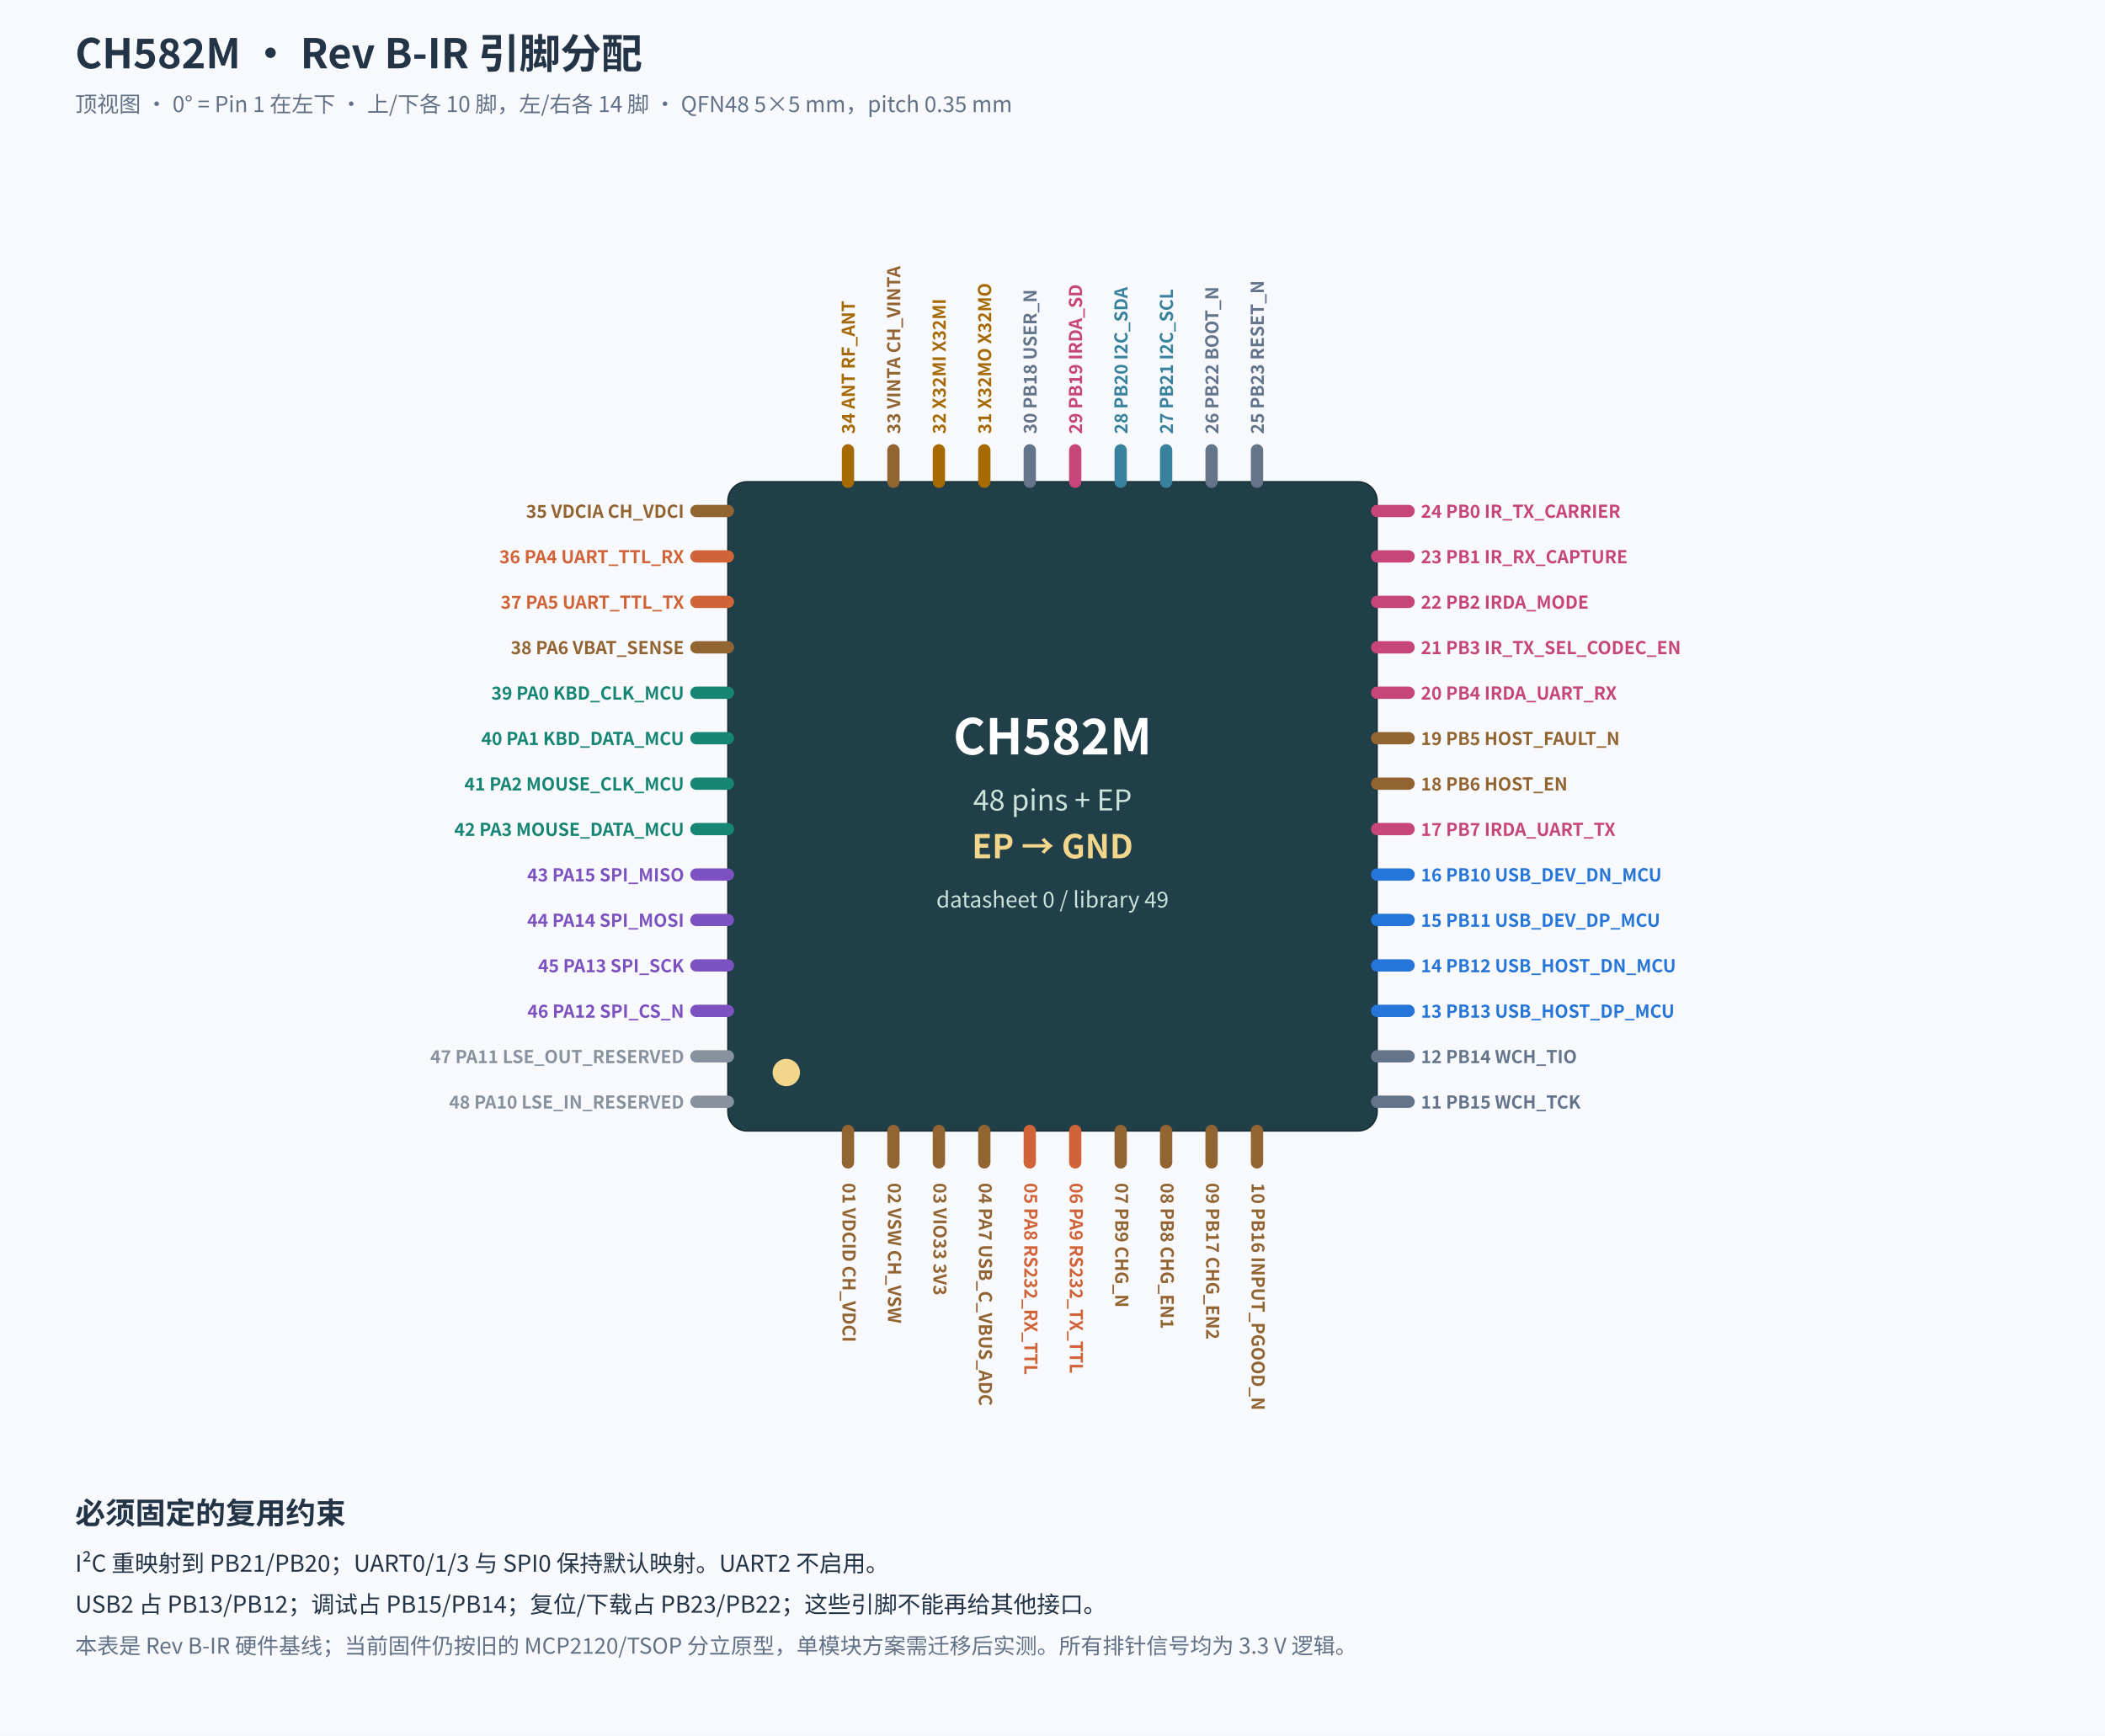
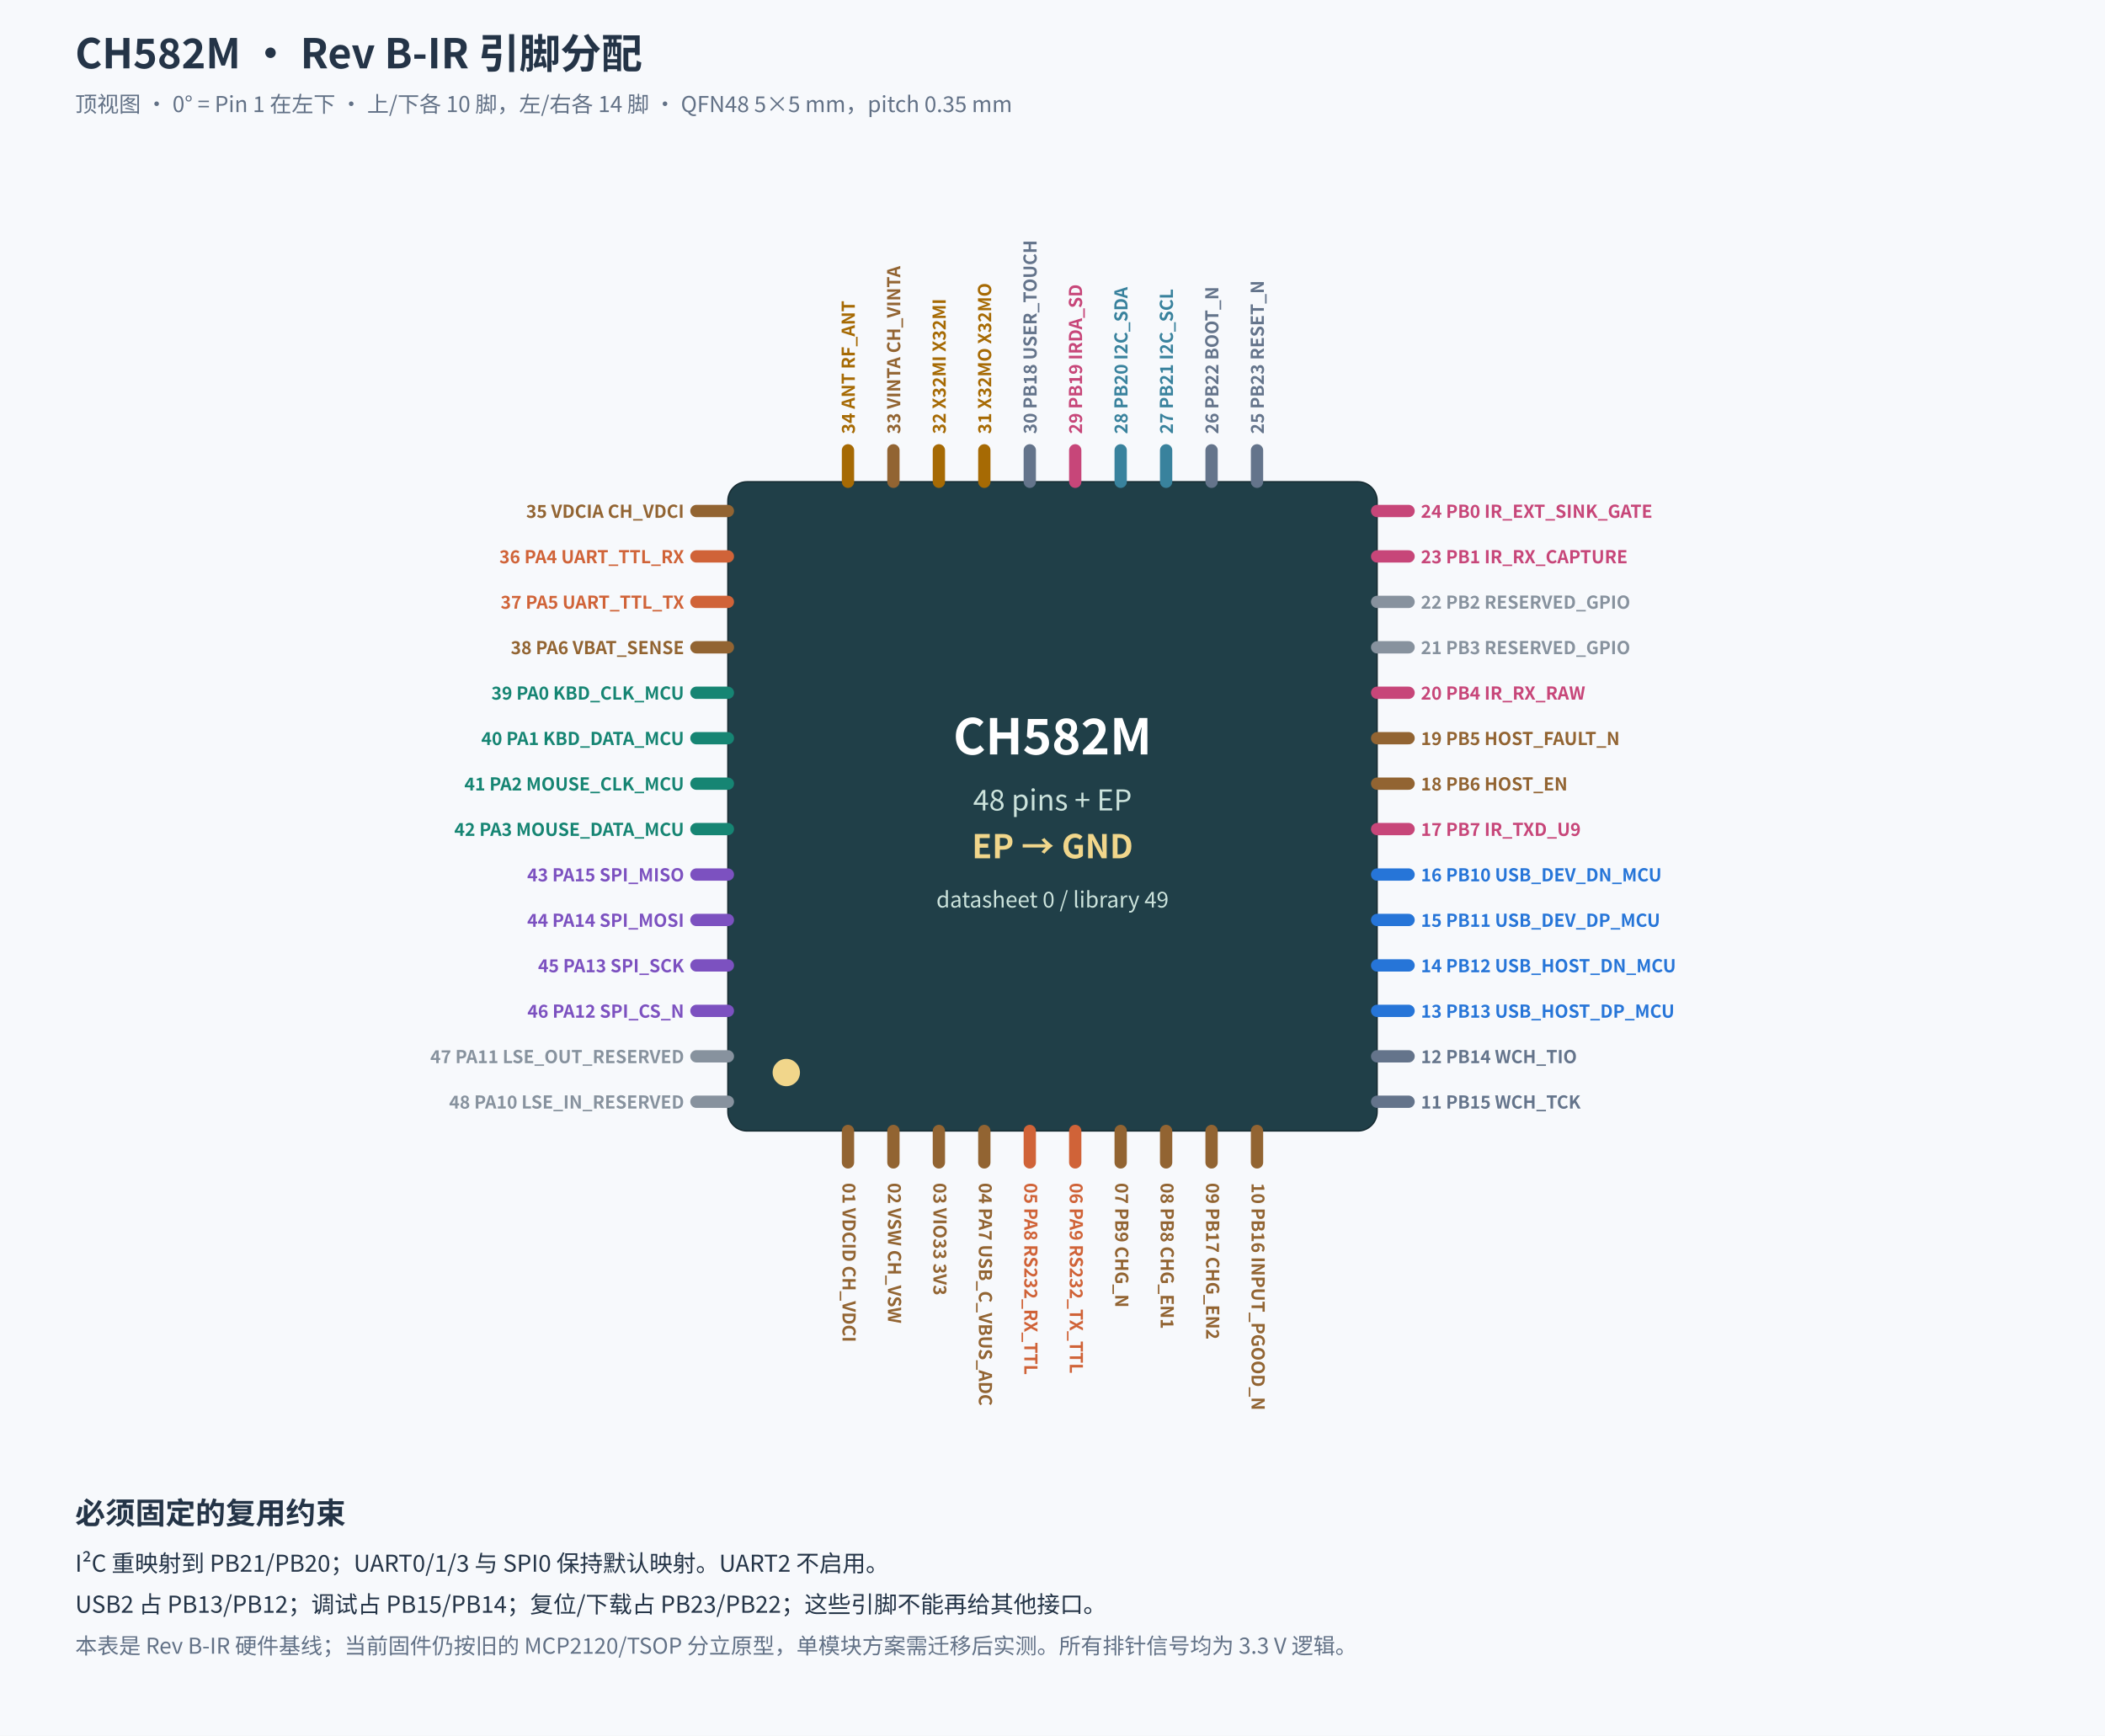
<svg xmlns="http://www.w3.org/2000/svg" width="1540" height="1270" viewBox="0 0 1540 1270" role="img">
  <defs>
    <pattern id="hatch" width="10" height="10" patternUnits="userSpaceOnUse" patternTransform="rotate(45)">
      <line x1="0" y1="0" x2="0" y2="10" stroke="#e6c778" stroke-width="2" />
    </pattern>
    <marker id="arrow" markerWidth="8" markerHeight="8" refX="6" refY="4" orient="auto">
      <path d="M0 0 L8 4 L0 8" fill="none" stroke="#60748b" />
    </marker>
  </defs>
  <g font-family="Microsoft YaHei, Noto Sans CJK SC, Segoe UI, Arial, sans-serif">
    <rect x="0.00" y="0.00" width="1540.00" height="1270.00" rx="0" fill="#f7f9fc" stroke="none" />
    <text x="55.00" y="50.00" font-size="30" fill="#243447" text-anchor="start" font-weight="700">CH582M · Rev B-IR 引脚分配</text>
    <text x="55.00" y="82.00" font-size="16" fill="#627186" text-anchor="start" font-weight="400">顶视图 · 0° = Pin 1 在左下 · 上/下各 10 脚，左/右各 14 脚 · QFN48 5×5 mm，pitch 0.35 mm</text>
    <rect x="532.50" y="352.50" width="475.00" height="475.00" rx="14" fill="#203f48" stroke="#162b32" />
    <text x="770.00" y="552.00" font-size="36" fill="#ffffff" text-anchor="middle" font-weight="700">CH582M</text>
    <text x="770.00" y="593.00" font-size="21" fill="#cce3dc" text-anchor="middle" font-weight="400">48 pins + EP</text>
    <text x="770.00" y="628.00" font-size="24" fill="#f1d68b" text-anchor="middle" font-weight="700">EP → GND</text>
    <text x="770.00" y="664.00" font-size="16" fill="#cce3dc" text-anchor="middle" font-weight="400">datasheet 0 / library 49</text>
    <polyline points="620.38,827.50 620.38,850.50" fill="none" stroke="#926432" stroke-width="9" stroke-linejoin="round" stroke-linecap="round" stroke-dasharray="" />
    <text x="616.38" y="865.50" font-size="13" fill="#926432" text-anchor="start" font-weight="600" transform="rotate(90 616.375 865.5)">01  VDCID  CH_VDCI</text>
    <polyline points="653.62,827.50 653.62,850.50" fill="none" stroke="#926432" stroke-width="9" stroke-linejoin="round" stroke-linecap="round" stroke-dasharray="" />
    <text x="649.62" y="865.50" font-size="13" fill="#926432" text-anchor="start" font-weight="600" transform="rotate(90 649.625 865.5)">02  VSW  CH_VSW</text>
    <polyline points="686.88,827.50 686.88,850.50" fill="none" stroke="#926432" stroke-width="9" stroke-linejoin="round" stroke-linecap="round" stroke-dasharray="" />
    <text x="682.88" y="865.50" font-size="13" fill="#926432" text-anchor="start" font-weight="600" transform="rotate(90 682.875 865.5)">03  VIO33  3V3</text>
    <polyline points="720.12,827.50 720.12,850.50" fill="none" stroke="#926432" stroke-width="9" stroke-linejoin="round" stroke-linecap="round" stroke-dasharray="" />
    <text x="716.12" y="865.50" font-size="13" fill="#926432" text-anchor="start" font-weight="600" transform="rotate(90 716.125 865.5)">04  PA7  USB_C_VBUS_ADC</text>
    <polyline points="753.38,827.50 753.38,850.50" fill="none" stroke="#d06338" stroke-width="9" stroke-linejoin="round" stroke-linecap="round" stroke-dasharray="" />
    <text x="749.38" y="865.50" font-size="13" fill="#d06338" text-anchor="start" font-weight="600" transform="rotate(90 749.375 865.5)">05  PA8  RS232_RX_TTL</text>
    <polyline points="786.62,827.50 786.62,850.50" fill="none" stroke="#d06338" stroke-width="9" stroke-linejoin="round" stroke-linecap="round" stroke-dasharray="" />
    <text x="782.62" y="865.50" font-size="13" fill="#d06338" text-anchor="start" font-weight="600" transform="rotate(90 782.625 865.5)">06  PA9  RS232_TX_TTL</text>
    <polyline points="819.88,827.50 819.88,850.50" fill="none" stroke="#926432" stroke-width="9" stroke-linejoin="round" stroke-linecap="round" stroke-dasharray="" />
    <text x="815.88" y="865.50" font-size="13" fill="#926432" text-anchor="start" font-weight="600" transform="rotate(90 815.875 865.5)">07  PB9  CHG_N</text>
    <polyline points="853.12,827.50 853.12,850.50" fill="none" stroke="#926432" stroke-width="9" stroke-linejoin="round" stroke-linecap="round" stroke-dasharray="" />
    <text x="849.12" y="865.50" font-size="13" fill="#926432" text-anchor="start" font-weight="600" transform="rotate(90 849.125 865.5)">08  PB8  CHG_EN1</text>
    <polyline points="886.38,827.50 886.38,850.50" fill="none" stroke="#926432" stroke-width="9" stroke-linejoin="round" stroke-linecap="round" stroke-dasharray="" />
    <text x="882.38" y="865.50" font-size="13" fill="#926432" text-anchor="start" font-weight="600" transform="rotate(90 882.375 865.5)">09  PB17  CHG_EN2</text>
    <polyline points="919.62,827.50 919.62,850.50" fill="none" stroke="#926432" stroke-width="9" stroke-linejoin="round" stroke-linecap="round" stroke-dasharray="" />
    <text x="915.62" y="865.50" font-size="13" fill="#926432" text-anchor="start" font-weight="600" transform="rotate(90 915.625 865.5)">10  PB16  INPUT_PGOOD_N</text>
    <polyline points="1007.50,806.12 1030.50,806.12" fill="none" stroke="#64748b" stroke-width="9" stroke-linejoin="round" stroke-linecap="round" stroke-dasharray="" />
    <text x="1039.50" y="811.12" font-size="13" fill="#64748b" text-anchor="start" font-weight="600">11  PB15  WCH_TCK</text>
    <polyline points="1007.50,772.88 1030.50,772.88" fill="none" stroke="#64748b" stroke-width="9" stroke-linejoin="round" stroke-linecap="round" stroke-dasharray="" />
    <text x="1039.50" y="777.88" font-size="13" fill="#64748b" text-anchor="start" font-weight="600">12  PB14  WCH_TIO</text>
    <polyline points="1007.50,739.62 1030.50,739.62" fill="none" stroke="#2675d8" stroke-width="9" stroke-linejoin="round" stroke-linecap="round" stroke-dasharray="" />
    <text x="1039.50" y="744.62" font-size="13" fill="#2675d8" text-anchor="start" font-weight="600">13  PB13  USB_HOST_DP_MCU</text>
    <polyline points="1007.50,706.38 1030.50,706.38" fill="none" stroke="#2675d8" stroke-width="9" stroke-linejoin="round" stroke-linecap="round" stroke-dasharray="" />
    <text x="1039.50" y="711.38" font-size="13" fill="#2675d8" text-anchor="start" font-weight="600">14  PB12  USB_HOST_DN_MCU</text>
    <polyline points="1007.50,673.12 1030.50,673.12" fill="none" stroke="#2675d8" stroke-width="9" stroke-linejoin="round" stroke-linecap="round" stroke-dasharray="" />
    <text x="1039.50" y="678.12" font-size="13" fill="#2675d8" text-anchor="start" font-weight="600">15  PB11  USB_DEV_DP_MCU</text>
    <polyline points="1007.50,639.88 1030.50,639.88" fill="none" stroke="#2675d8" stroke-width="9" stroke-linejoin="round" stroke-linecap="round" stroke-dasharray="" />
    <text x="1039.50" y="644.88" font-size="13" fill="#2675d8" text-anchor="start" font-weight="600">16  PB10  USB_DEV_DN_MCU</text>
    <polyline points="1007.50,606.62 1030.50,606.62" fill="none" stroke="#c74679" stroke-width="9" stroke-linejoin="round" stroke-linecap="round" stroke-dasharray="" />
-     <text x="1039.50" y="611.62" font-size="13" fill="#c74679" text-anchor="start" font-weight="600">17  PB7  IRDA_UART_TX</text>
+     <text x="1039.50" y="611.62" font-size="13" fill="#c74679" text-anchor="start" font-weight="600">17  PB7  IR_TXD_U9</text>
    <polyline points="1007.50,573.38 1030.50,573.38" fill="none" stroke="#926432" stroke-width="9" stroke-linejoin="round" stroke-linecap="round" stroke-dasharray="" />
    <text x="1039.50" y="578.38" font-size="13" fill="#926432" text-anchor="start" font-weight="600">18  PB6  HOST_EN</text>
    <polyline points="1007.50,540.12 1030.50,540.12" fill="none" stroke="#926432" stroke-width="9" stroke-linejoin="round" stroke-linecap="round" stroke-dasharray="" />
    <text x="1039.50" y="545.12" font-size="13" fill="#926432" text-anchor="start" font-weight="600">19  PB5  HOST_FAULT_N</text>
    <polyline points="1007.50,506.88 1030.50,506.88" fill="none" stroke="#c74679" stroke-width="9" stroke-linejoin="round" stroke-linecap="round" stroke-dasharray="" />
-     <text x="1039.50" y="511.88" font-size="13" fill="#c74679" text-anchor="start" font-weight="600">20  PB4  IRDA_UART_RX</text>
-     <polyline points="1007.50,473.62 1030.50,473.62" fill="none" stroke="#c74679" stroke-width="9" stroke-linejoin="round" stroke-linecap="round" stroke-dasharray="" />
-     <text x="1039.50" y="478.62" font-size="13" fill="#c74679" text-anchor="start" font-weight="600">21  PB3  IR_TX_SEL_CODEC_EN</text>
-     <polyline points="1007.50,440.38 1030.50,440.38" fill="none" stroke="#c74679" stroke-width="9" stroke-linejoin="round" stroke-linecap="round" stroke-dasharray="" />
-     <text x="1039.50" y="445.38" font-size="13" fill="#c74679" text-anchor="start" font-weight="600">22  PB2  IRDA_MODE</text>
+     <text x="1039.50" y="511.88" font-size="13" fill="#c74679" text-anchor="start" font-weight="600">20  PB4  IR_RX_RAW</text>
+     <polyline points="1007.50,473.62 1030.50,473.62" fill="none" stroke="#87929e" stroke-width="9" stroke-linejoin="round" stroke-linecap="round" stroke-dasharray="" />
+     <text x="1039.50" y="478.62" font-size="13" fill="#87929e" text-anchor="start" font-weight="600">21  PB3  RESERVED_GPIO</text>
+     <polyline points="1007.50,440.38 1030.50,440.38" fill="none" stroke="#87929e" stroke-width="9" stroke-linejoin="round" stroke-linecap="round" stroke-dasharray="" />
+     <text x="1039.50" y="445.38" font-size="13" fill="#87929e" text-anchor="start" font-weight="600">22  PB2  RESERVED_GPIO</text>
    <polyline points="1007.50,407.13 1030.50,407.13" fill="none" stroke="#c74679" stroke-width="9" stroke-linejoin="round" stroke-linecap="round" stroke-dasharray="" />
    <text x="1039.50" y="412.13" font-size="13" fill="#c74679" text-anchor="start" font-weight="600">23  PB1  IR_RX_CAPTURE</text>
    <polyline points="1007.50,373.88 1030.50,373.88" fill="none" stroke="#c74679" stroke-width="9" stroke-linejoin="round" stroke-linecap="round" stroke-dasharray="" />
-     <text x="1039.50" y="378.88" font-size="13" fill="#c74679" text-anchor="start" font-weight="600">24  PB0  IR_TX_CARRIER</text>
+     <text x="1039.50" y="378.88" font-size="13" fill="#c74679" text-anchor="start" font-weight="600">24  PB0  IR_EXT_SINK_GATE</text>
    <polyline points="919.62,352.50 919.62,329.50" fill="none" stroke="#64748b" stroke-width="9" stroke-linejoin="round" stroke-linecap="round" stroke-dasharray="" />
    <text x="924.62" y="317.50" font-size="13" fill="#64748b" text-anchor="start" font-weight="600" transform="rotate(-90 924.625 317.5)">25  PB23  RESET_N</text>
    <polyline points="886.38,352.50 886.38,329.50" fill="none" stroke="#64748b" stroke-width="9" stroke-linejoin="round" stroke-linecap="round" stroke-dasharray="" />
    <text x="891.38" y="317.50" font-size="13" fill="#64748b" text-anchor="start" font-weight="600" transform="rotate(-90 891.375 317.5)">26  PB22  BOOT_N</text>
    <polyline points="853.12,352.50 853.12,329.50" fill="none" stroke="#39829d" stroke-width="9" stroke-linejoin="round" stroke-linecap="round" stroke-dasharray="" />
    <text x="858.12" y="317.50" font-size="13" fill="#39829d" text-anchor="start" font-weight="600" transform="rotate(-90 858.125 317.5)">27  PB21  I2C_SCL</text>
    <polyline points="819.88,352.50 819.88,329.50" fill="none" stroke="#39829d" stroke-width="9" stroke-linejoin="round" stroke-linecap="round" stroke-dasharray="" />
    <text x="824.88" y="317.50" font-size="13" fill="#39829d" text-anchor="start" font-weight="600" transform="rotate(-90 824.875 317.5)">28  PB20  I2C_SDA</text>
    <polyline points="786.62,352.50 786.62,329.50" fill="none" stroke="#c74679" stroke-width="9" stroke-linejoin="round" stroke-linecap="round" stroke-dasharray="" />
    <text x="791.62" y="317.50" font-size="13" fill="#c74679" text-anchor="start" font-weight="600" transform="rotate(-90 791.625 317.5)">29  PB19  IRDA_SD</text>
    <polyline points="753.38,352.50 753.38,329.50" fill="none" stroke="#64748b" stroke-width="9" stroke-linejoin="round" stroke-linecap="round" stroke-dasharray="" />
-     <text x="758.38" y="317.50" font-size="13" fill="#64748b" text-anchor="start" font-weight="600" transform="rotate(-90 758.375 317.5)">30  PB18  USER_N</text>
+     <text x="758.38" y="317.50" font-size="13" fill="#64748b" text-anchor="start" font-weight="600" transform="rotate(-90 758.375 317.5)">30  PB18  USER_TOUCH</text>
    <polyline points="720.12,352.50 720.12,329.50" fill="none" stroke="#a66a04" stroke-width="9" stroke-linejoin="round" stroke-linecap="round" stroke-dasharray="" />
    <text x="725.12" y="317.50" font-size="13" fill="#a66a04" text-anchor="start" font-weight="600" transform="rotate(-90 725.125 317.5)">31  X32MO  X32MO</text>
    <polyline points="686.88,352.50 686.88,329.50" fill="none" stroke="#a66a04" stroke-width="9" stroke-linejoin="round" stroke-linecap="round" stroke-dasharray="" />
    <text x="691.88" y="317.50" font-size="13" fill="#a66a04" text-anchor="start" font-weight="600" transform="rotate(-90 691.875 317.5)">32  X32MI  X32MI</text>
    <polyline points="653.62,352.50 653.62,329.50" fill="none" stroke="#926432" stroke-width="9" stroke-linejoin="round" stroke-linecap="round" stroke-dasharray="" />
    <text x="658.62" y="317.50" font-size="13" fill="#926432" text-anchor="start" font-weight="600" transform="rotate(-90 658.625 317.5)">33  VINTA  CH_VINTA</text>
    <polyline points="620.38,352.50 620.38,329.50" fill="none" stroke="#a66a04" stroke-width="9" stroke-linejoin="round" stroke-linecap="round" stroke-dasharray="" />
    <text x="625.38" y="317.50" font-size="13" fill="#a66a04" text-anchor="start" font-weight="600" transform="rotate(-90 625.375 317.5)">34  ANT  RF_ANT</text>
    <polyline points="532.50,373.88 509.50,373.88" fill="none" stroke="#926432" stroke-width="9" stroke-linejoin="round" stroke-linecap="round" stroke-dasharray="" />
    <text x="500.50" y="378.88" font-size="13" fill="#926432" text-anchor="end" font-weight="600">35  VDCIA  CH_VDCI</text>
    <polyline points="532.50,407.12 509.50,407.12" fill="none" stroke="#d06338" stroke-width="9" stroke-linejoin="round" stroke-linecap="round" stroke-dasharray="" />
    <text x="500.50" y="412.12" font-size="13" fill="#d06338" text-anchor="end" font-weight="600">36  PA4  UART_TTL_RX</text>
    <polyline points="532.50,440.38 509.50,440.38" fill="none" stroke="#d06338" stroke-width="9" stroke-linejoin="round" stroke-linecap="round" stroke-dasharray="" />
    <text x="500.50" y="445.38" font-size="13" fill="#d06338" text-anchor="end" font-weight="600">37  PA5  UART_TTL_TX</text>
    <polyline points="532.50,473.62 509.50,473.62" fill="none" stroke="#926432" stroke-width="9" stroke-linejoin="round" stroke-linecap="round" stroke-dasharray="" />
    <text x="500.50" y="478.62" font-size="13" fill="#926432" text-anchor="end" font-weight="600">38  PA6  VBAT_SENSE</text>
    <polyline points="532.50,506.88 509.50,506.88" fill="none" stroke="#168573" stroke-width="9" stroke-linejoin="round" stroke-linecap="round" stroke-dasharray="" />
    <text x="500.50" y="511.88" font-size="13" fill="#168573" text-anchor="end" font-weight="600">39  PA0  KBD_CLK_MCU</text>
    <polyline points="532.50,540.12 509.50,540.12" fill="none" stroke="#168573" stroke-width="9" stroke-linejoin="round" stroke-linecap="round" stroke-dasharray="" />
    <text x="500.50" y="545.12" font-size="13" fill="#168573" text-anchor="end" font-weight="600">40  PA1  KBD_DATA_MCU</text>
    <polyline points="532.50,573.38 509.50,573.38" fill="none" stroke="#168573" stroke-width="9" stroke-linejoin="round" stroke-linecap="round" stroke-dasharray="" />
    <text x="500.50" y="578.38" font-size="13" fill="#168573" text-anchor="end" font-weight="600">41  PA2  MOUSE_CLK_MCU</text>
    <polyline points="532.50,606.62 509.50,606.62" fill="none" stroke="#168573" stroke-width="9" stroke-linejoin="round" stroke-linecap="round" stroke-dasharray="" />
    <text x="500.50" y="611.62" font-size="13" fill="#168573" text-anchor="end" font-weight="600">42  PA3  MOUSE_DATA_MCU</text>
    <polyline points="532.50,639.88 509.50,639.88" fill="none" stroke="#7c51c0" stroke-width="9" stroke-linejoin="round" stroke-linecap="round" stroke-dasharray="" />
    <text x="500.50" y="644.88" font-size="13" fill="#7c51c0" text-anchor="end" font-weight="600">43  PA15  SPI_MISO</text>
    <polyline points="532.50,673.12 509.50,673.12" fill="none" stroke="#7c51c0" stroke-width="9" stroke-linejoin="round" stroke-linecap="round" stroke-dasharray="" />
    <text x="500.50" y="678.12" font-size="13" fill="#7c51c0" text-anchor="end" font-weight="600">44  PA14  SPI_MOSI</text>
    <polyline points="532.50,706.38 509.50,706.38" fill="none" stroke="#7c51c0" stroke-width="9" stroke-linejoin="round" stroke-linecap="round" stroke-dasharray="" />
    <text x="500.50" y="711.38" font-size="13" fill="#7c51c0" text-anchor="end" font-weight="600">45  PA13  SPI_SCK</text>
    <polyline points="532.50,739.62 509.50,739.62" fill="none" stroke="#7c51c0" stroke-width="9" stroke-linejoin="round" stroke-linecap="round" stroke-dasharray="" />
    <text x="500.50" y="744.62" font-size="13" fill="#7c51c0" text-anchor="end" font-weight="600">46  PA12  SPI_CS_N</text>
    <polyline points="532.50,772.88 509.50,772.88" fill="none" stroke="#87929e" stroke-width="9" stroke-linejoin="round" stroke-linecap="round" stroke-dasharray="" />
    <text x="500.50" y="777.88" font-size="13" fill="#87929e" text-anchor="end" font-weight="600">47  PA11  LSE_OUT_RESERVED</text>
    <polyline points="532.50,806.12 509.50,806.12" fill="none" stroke="#87929e" stroke-width="9" stroke-linejoin="round" stroke-linecap="round" stroke-dasharray="" />
    <text x="500.50" y="811.12" font-size="13" fill="#87929e" text-anchor="end" font-weight="600">48  PA10  LSE_IN_RESERVED</text>
    <circle cx="575.25" cy="784.75" r="10" fill="#f1d68b" />
    <text x="55.00" y="1115.00" font-size="22" fill="#243447" text-anchor="start" font-weight="700">必须固定的复用约束</text>
    <text x="55.00" y="1150.00" font-size="17" fill="#243447" text-anchor="start" font-weight="400">I²C 重映射到 PB21/PB20；UART0/1/3 与 SPI0 保持默认映射。UART2 不启用。</text>
    <text x="55.00" y="1180.00" font-size="17" fill="#243447" text-anchor="start" font-weight="400">USB2 占 PB13/PB12；调试占 PB15/PB14；复位/下载占 PB23/PB22；这些引脚不能再给其他接口。</text>
    <text x="55.00" y="1210.00" font-size="16" fill="#627186" text-anchor="start" font-weight="400">本表是 Rev B-IR 硬件基线；当前固件仍按旧的 MCP2120/TSOP 分立原型，单模块方案需迁移后实测。所有排针信号均为 3.3 V 逻辑。</text>
  </g>
</svg>
